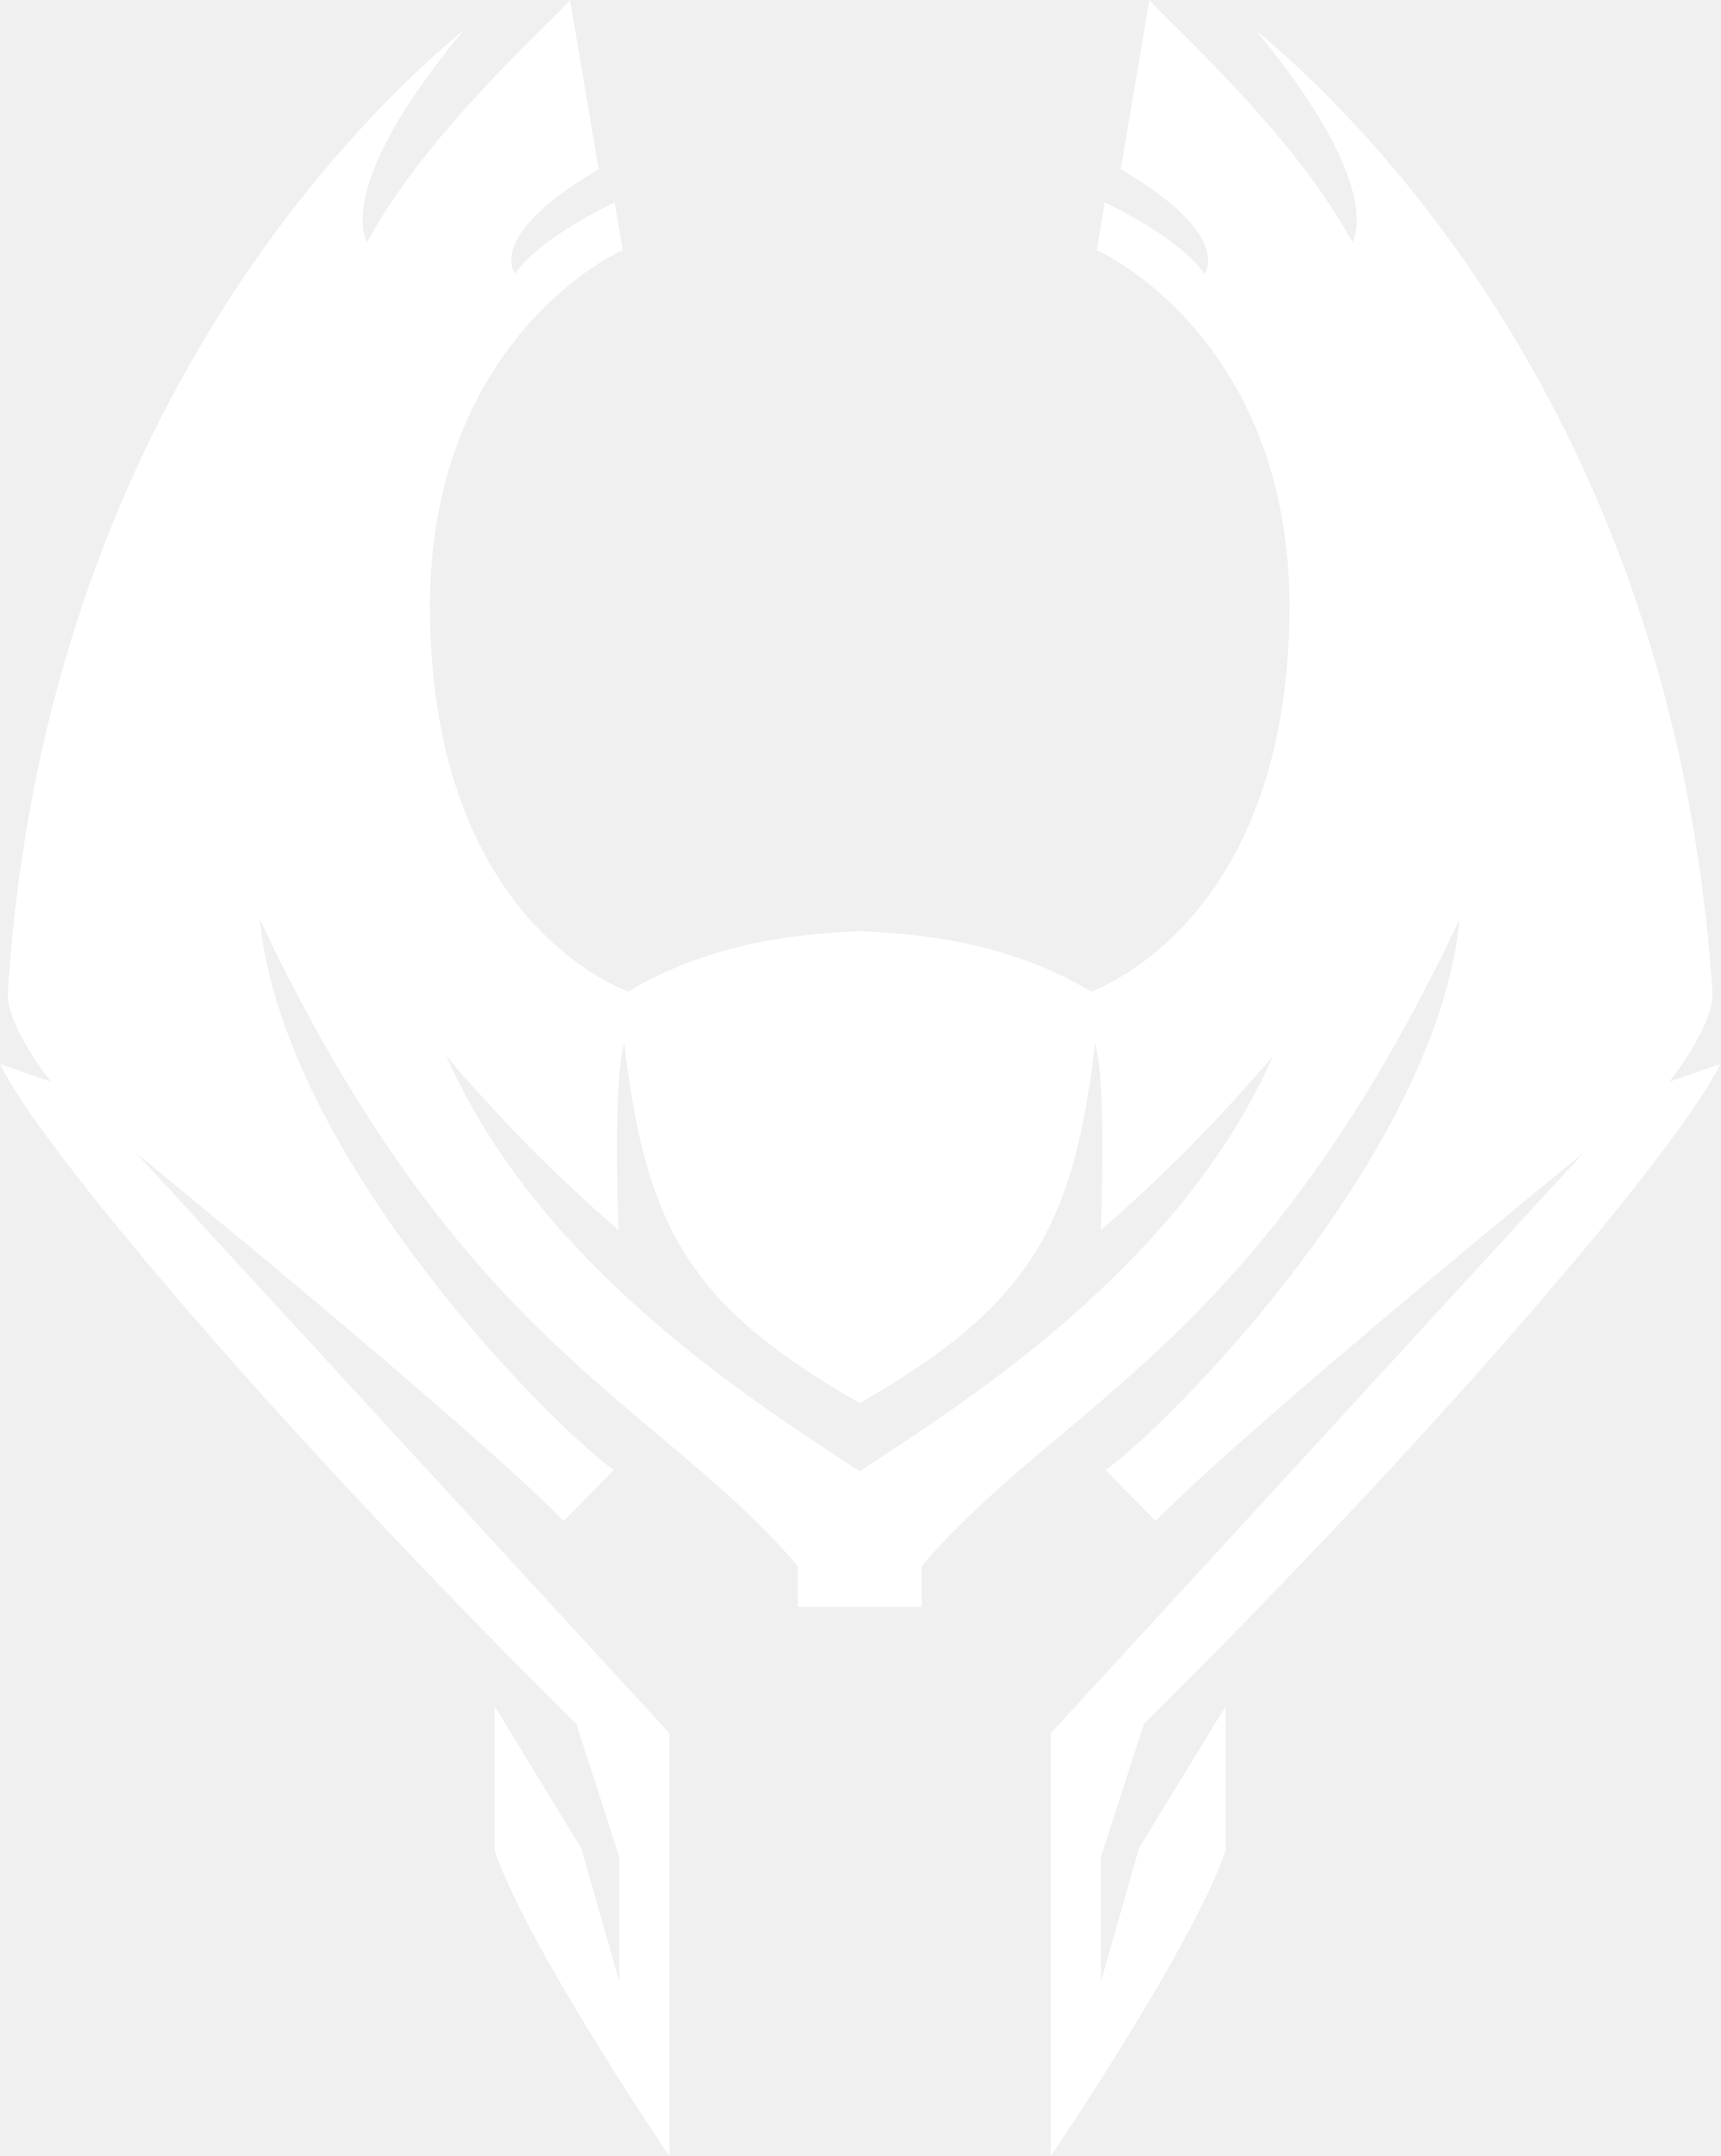
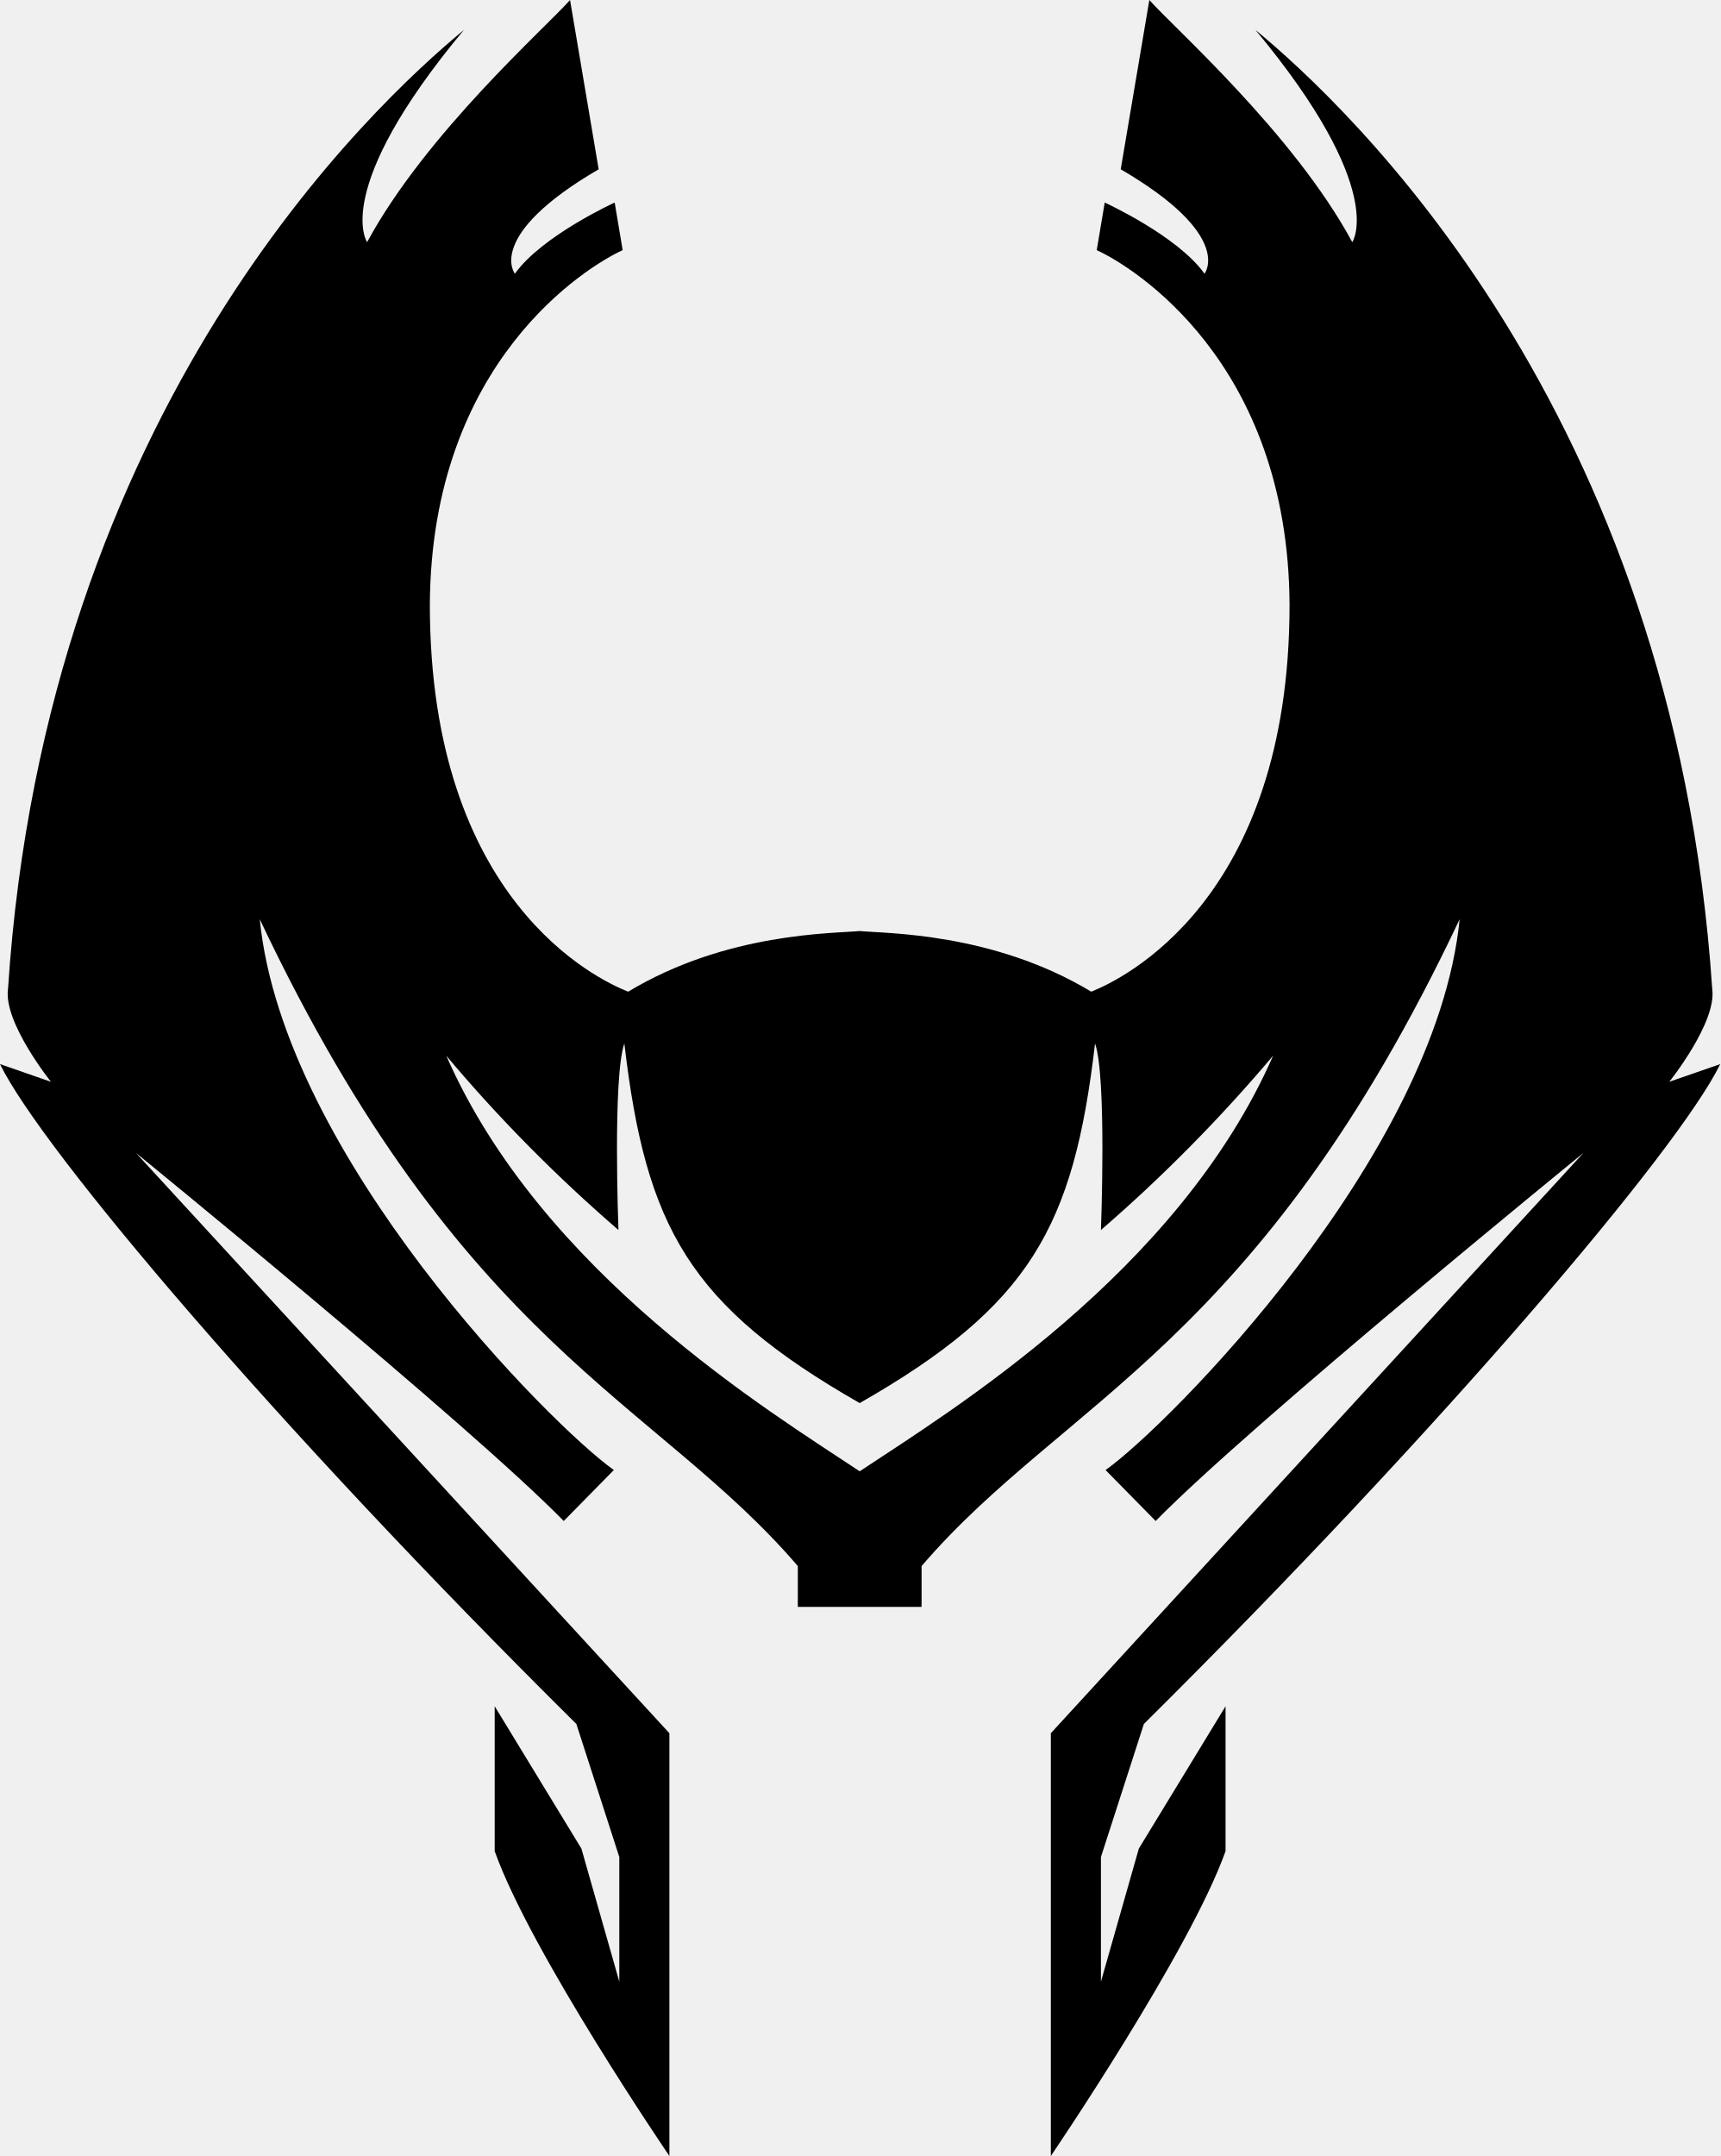
<svg xmlns="http://www.w3.org/2000/svg" xml:space="preserve" viewBox="51.8 0 408.6 512">
  <path d="M82 38h348v436H82z" style="fill:none" />
-   <path fill="#fff" d="M313.3 470.6V441l10.2-31.6c71.1-70.5 127-136.4 136.9-156.7l-12.1 4.2s11.3-14.1 10.2-22C449.3 96.8 371.4 24.8 350 7.1c31.6 38 23 50.4 23 50.4C359 31.6 330.4 6.4 324.8 0L318 40.2C345.1 56 337.9 65 337.9 65c-6.4-9-23.7-16.9-23.7-16.9l-1.9 11.3c8.3 3.8 45.5 26.3 45.8 84.2 0 70.5-40.1 89.1-47.1 91.9-23.4-14.1-48.8-13.8-55-14.4-6.2.6-31.6.3-55 14.4-7.1-2.8-47.1-21.4-47.1-91.9.3-57.9 37.5-80.4 45.8-84.2l-1.9-11.3S180.5 56 174.1 65c0 0-7.2-9 19.9-24.8L187.2 0C181.6 6.4 153 31.6 139 57.5c0 0-8.7-12.4 23-50.4-21.4 17.7-99.3 89.7-108.3 227.8-1.1 7.9 10.2 22 10.2 22l-12.1-4.2c9.9 20.3 65.8 86.3 136.9 156.7l10.2 31.6v29.6l-9-31.6-20.6-33.8v34.4c8.5 24 41.5 72.4 41.5 72.4V411.6L84.1 273.8s79 64.3 101.6 87.4l11.9-12.1c-14.7-10.4-78.5-74.4-84.1-130.8 48 101.5 94 114.2 127.8 153.6v9.7h29.4v-9.7c33.9-39.5 79.9-52.2 127.8-153.6-5.6 56.4-69.4 120.4-84.1 130.8l11.9 12.1c22.6-23.1 101.6-87.4 101.6-87.4L301.4 411.6V512s33-48.5 41.5-72.4v-34.4L322.3 439zM256 349.4c-21.2-14.1-75.6-47.1-98.2-98.7 12.5 14.9 26.2 28.7 40.9 41.4 0 0-1.4-36.4 1.4-44.3 5.1 43.7 15.5 62.3 55.9 85.4 40.4-23.1 50.8-41.7 55.9-85.4 2.8 7.9 1.4 44.3 1.4 44.3 14.7-12.7 28.4-26.6 40.9-41.4-22.6 51.6-77 84.6-98.2 98.7" />
+   <path d="M313.3 470.6V441l10.2-31.6c71.1-70.5 127-136.4 136.9-156.7l-12.1 4.2s11.3-14.1 10.2-22C449.3 96.8 371.4 24.8 350 7.1c31.6 38 23 50.4 23 50.4C359 31.6 330.4 6.4 324.8 0L318 40.2C345.1 56 337.9 65 337.9 65c-6.4-9-23.7-16.9-23.7-16.9l-1.9 11.3c8.3 3.8 45.5 26.3 45.8 84.2 0 70.5-40.1 89.1-47.1 91.9-23.4-14.1-48.8-13.8-55-14.4-6.2.6-31.6.3-55 14.4-7.1-2.8-47.1-21.4-47.1-91.9.3-57.9 37.5-80.4 45.8-84.2l-1.9-11.3S180.5 56 174.1 65c0 0-7.2-9 19.9-24.8L187.2 0C181.6 6.4 153 31.6 139 57.5c0 0-8.7-12.4 23-50.4-21.4 17.7-99.3 89.7-108.3 227.8-1.1 7.9 10.2 22 10.2 22l-12.1-4.2c9.9 20.3 65.8 86.3 136.9 156.7l10.2 31.6v29.6l-9-31.6-20.6-33.8v34.4c8.5 24 41.5 72.4 41.5 72.4V411.6L84.1 273.8s79 64.3 101.6 87.4l11.9-12.1c-14.7-10.4-78.5-74.4-84.1-130.8 48 101.5 94 114.2 127.8 153.6v9.7h29.4v-9.7c33.9-39.5 79.9-52.2 127.8-153.6-5.6 56.4-69.4 120.4-84.1 130.8l11.9 12.1c22.6-23.1 101.6-87.4 101.6-87.4L301.4 411.6V512s33-48.5 41.5-72.4v-34.4L322.3 439zM256 349.4c-21.2-14.1-75.6-47.1-98.2-98.7 12.5 14.9 26.2 28.7 40.9 41.4 0 0-1.4-36.4 1.4-44.3 5.1 43.7 15.5 62.3 55.9 85.4 40.4-23.1 50.8-41.7 55.9-85.4 2.8 7.9 1.4 44.3 1.4 44.3 14.7-12.7 28.4-26.6 40.9-41.4-22.6 51.6-77 84.6-98.2 98.7" />
</svg>
